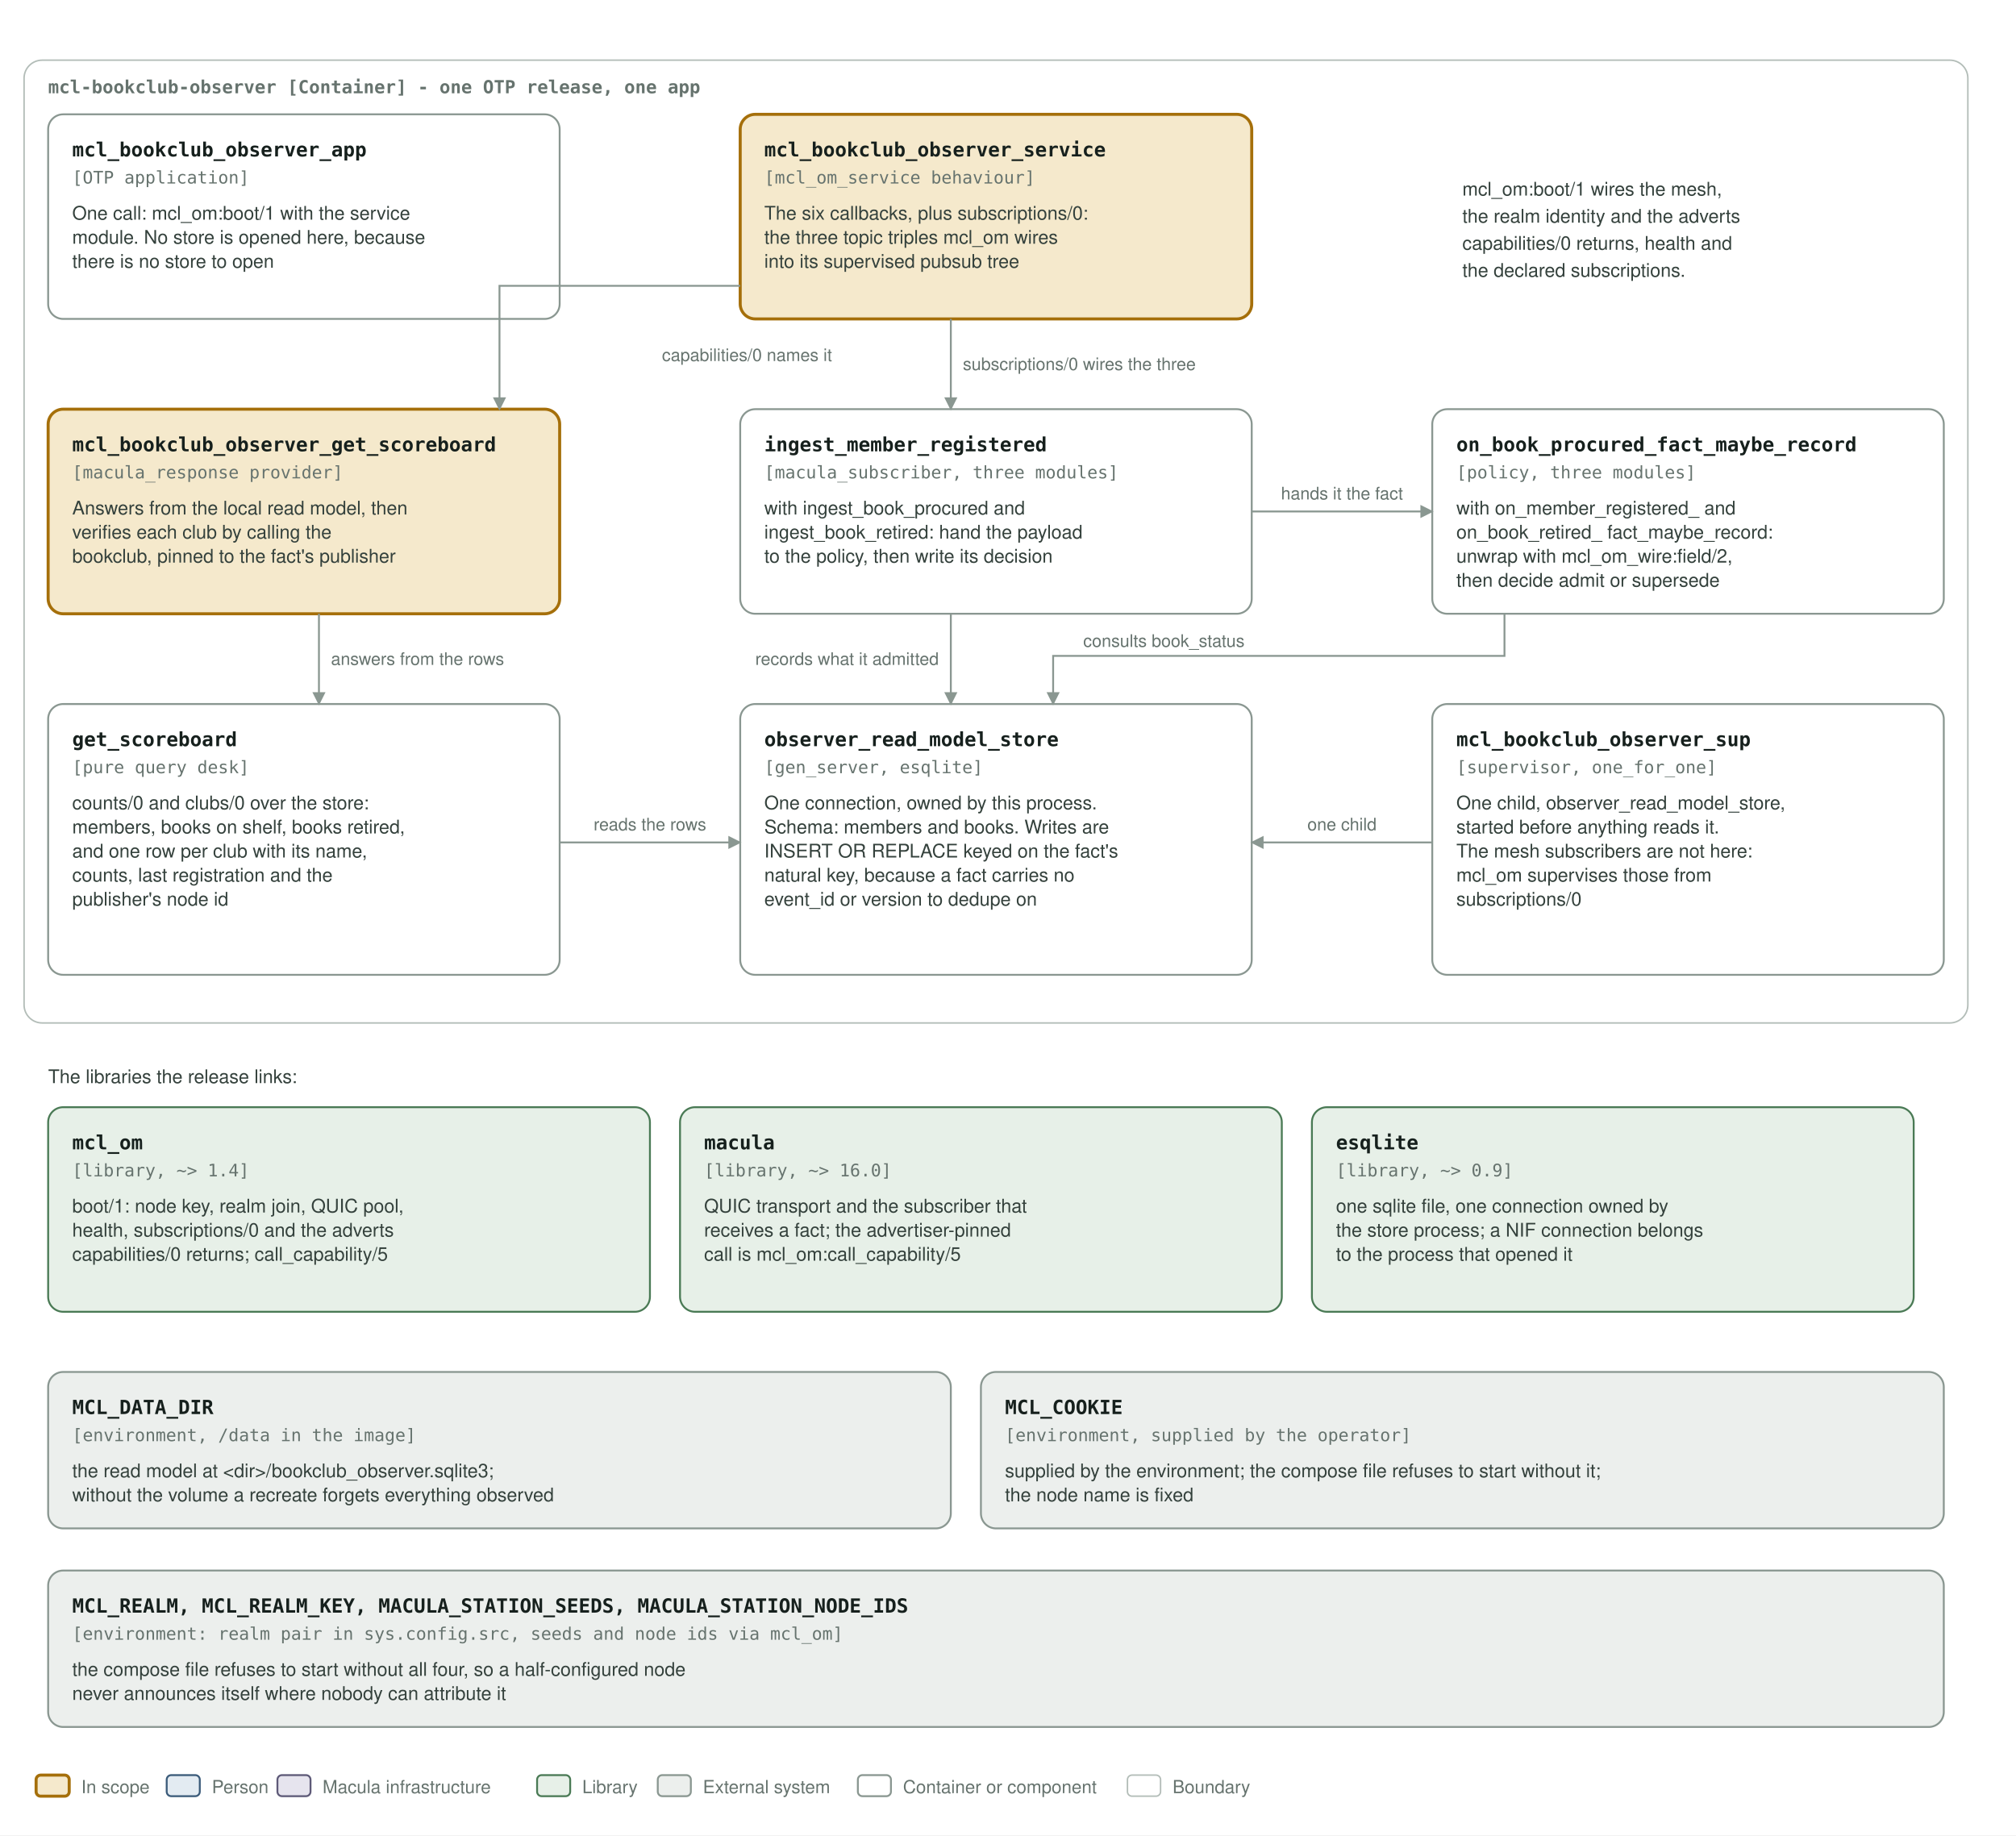
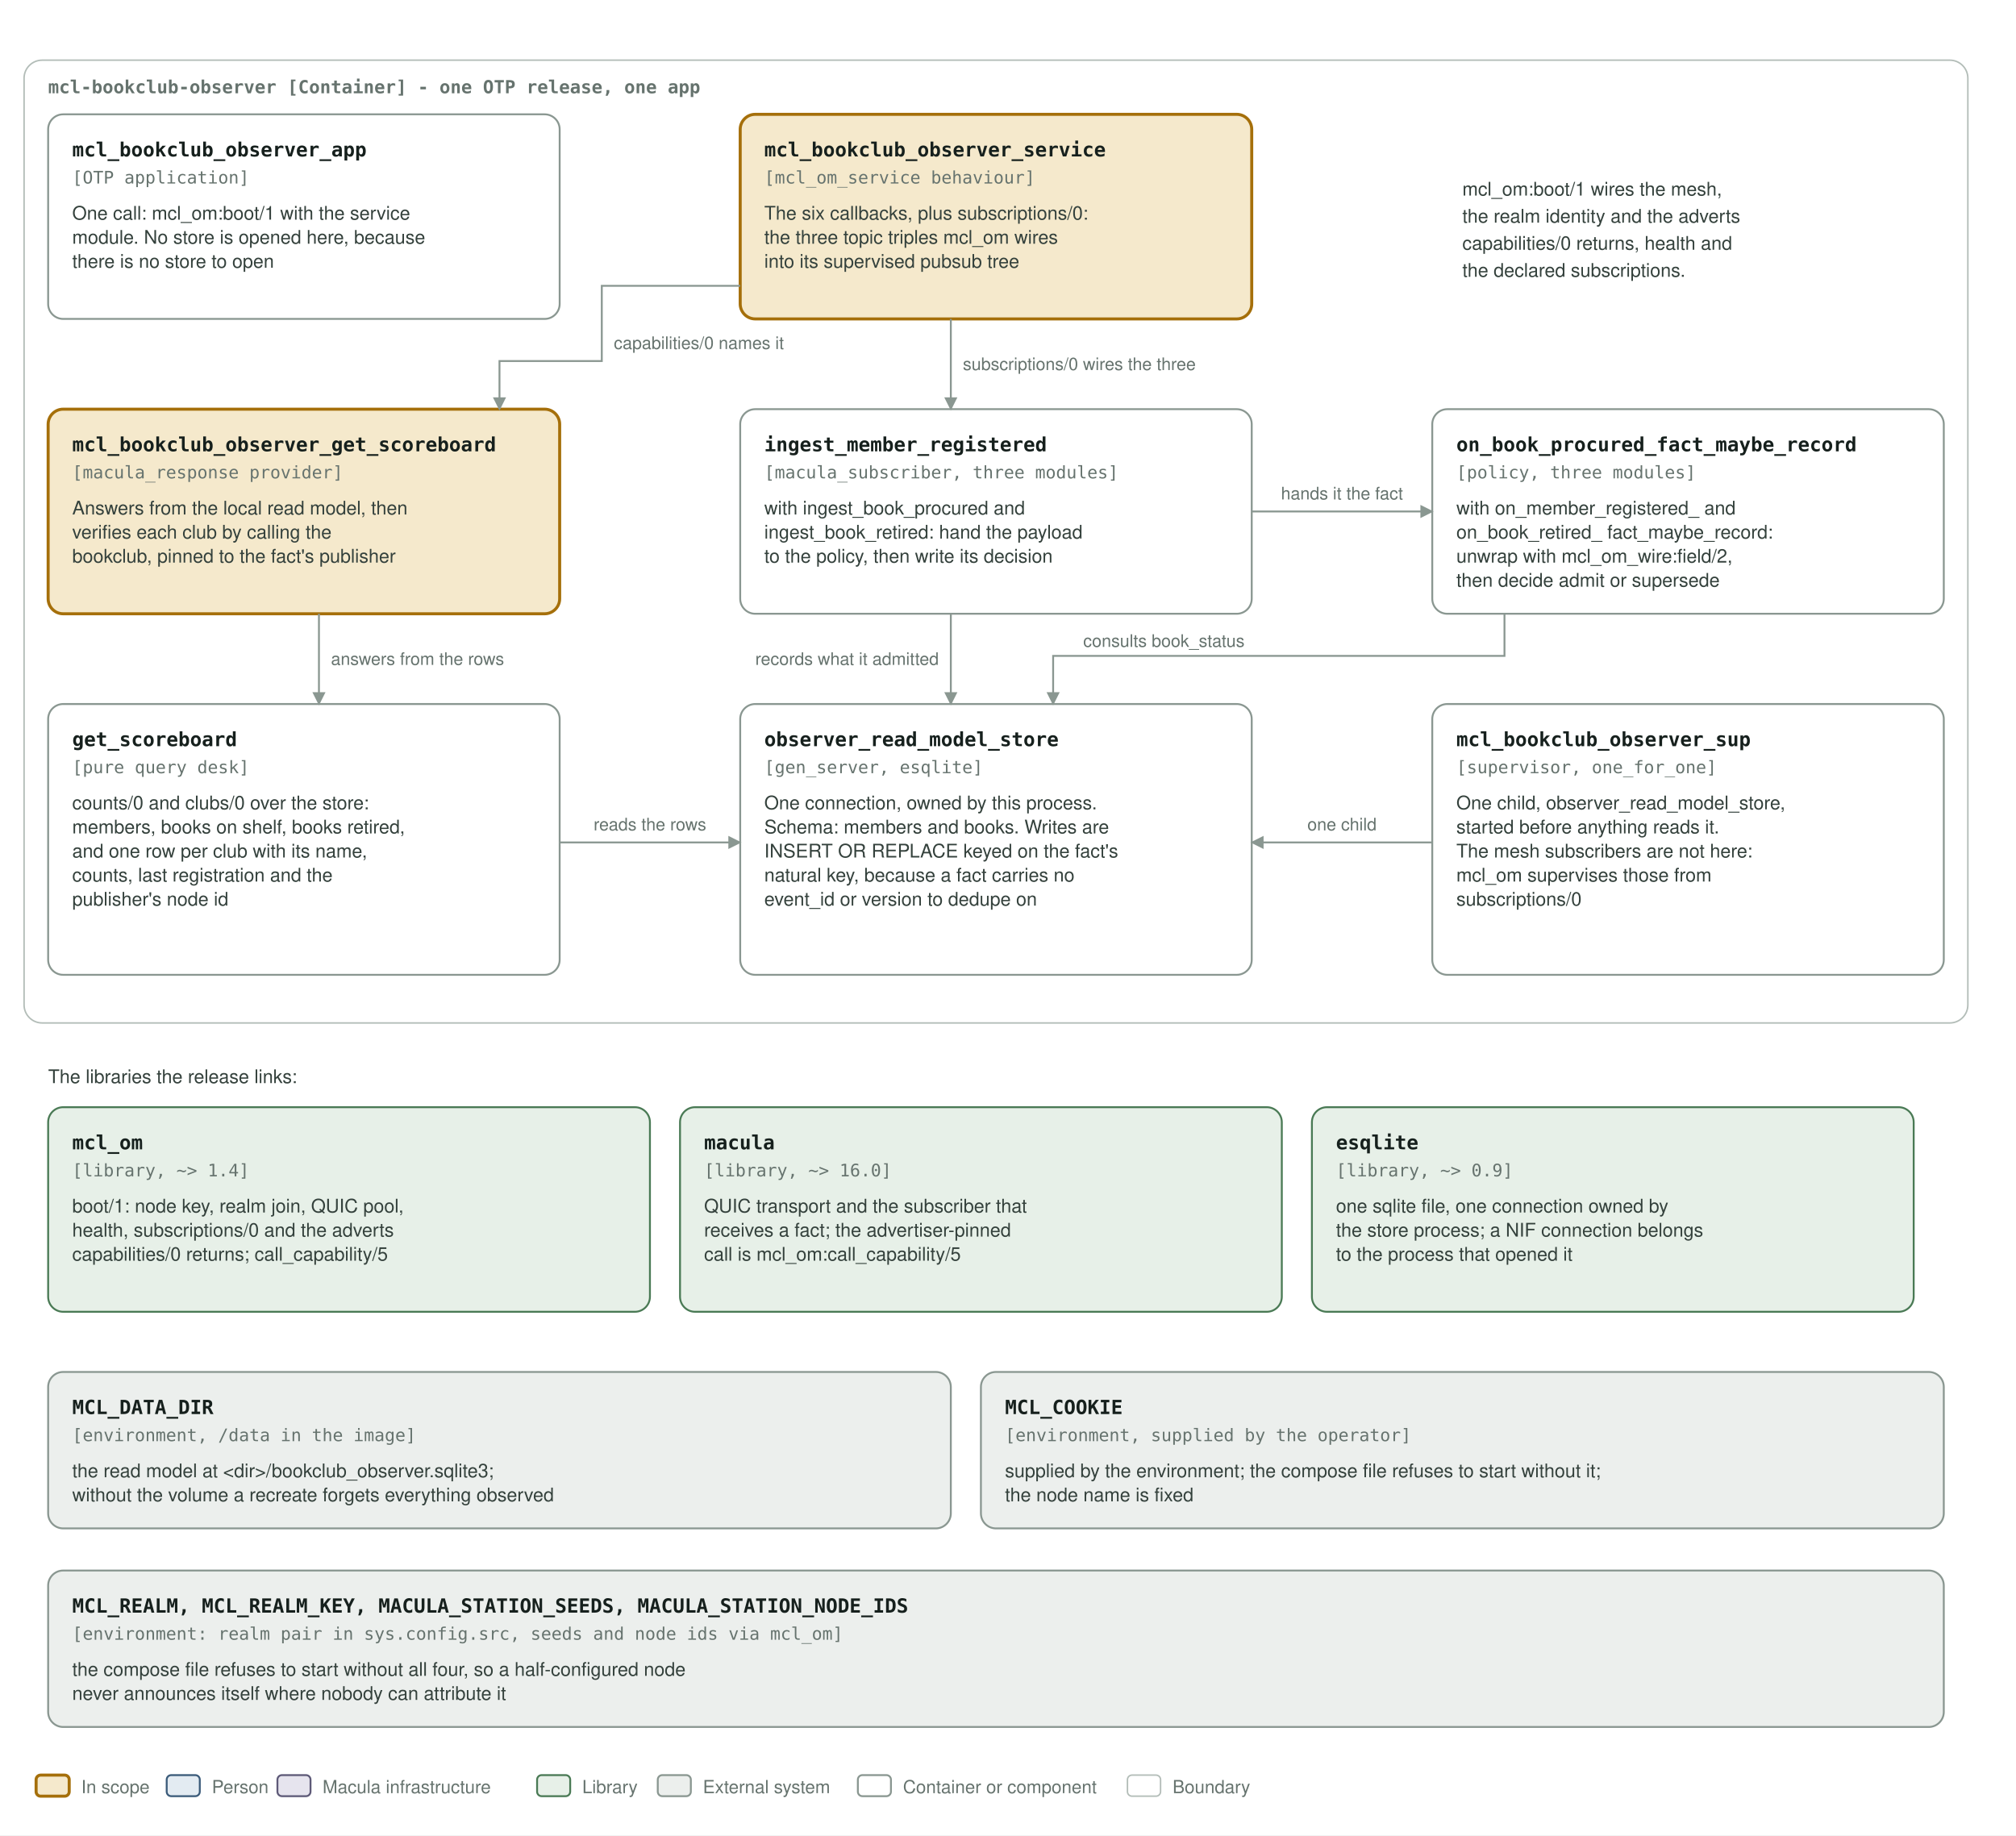
<svg xmlns="http://www.w3.org/2000/svg" viewBox="0 0 1340 1220" role="img" aria-label="mcl-bookclub-observer components">
  <style>
.t-name { font-family: "Atkinson Hyperlegible", "Segoe UI", system-ui, -apple-system, Helvetica, Arial, sans-serif; font-size: 15px; font-weight: 700; }
.t-desc { font-family: "Atkinson Hyperlegible", "Segoe UI", system-ui, -apple-system, Helvetica, Arial, sans-serif; font-size: 12.5px; }
.t-rel { font-family: "Atkinson Hyperlegible", "Segoe UI", system-ui, -apple-system, Helvetica, Arial, sans-serif; font-size: 11.5px; paint-order: stroke; stroke-width: 4px; stroke-linejoin: round; }
.t-code { font-family: "JetBrains Mono", ui-monospace, Menlo, Consolas, monospace; font-size: 13px; font-weight: 600; }
.t-type { font-family: "JetBrains Mono", ui-monospace, Menlo, Consolas, monospace; font-size: 11.5px; }
.t-bound { font-family: "JetBrains Mono", ui-monospace, Menlo, Consolas, monospace; font-size: 12px; font-weight: 600; }
.t-leg { font-family: "Atkinson Hyperlegible", "Segoe UI", system-ui, -apple-system, Helvetica, Arial, sans-serif; font-size: 12px; }
.edge { fill: none; stroke-width: 1.25; }
.edge-later { fill: none; stroke-width: 1.25; stroke-dasharray: 5 4; }
.bg { fill: #FFFFFF; }
.b-sys { fill: #F5E9CC; stroke: #A56F0A; stroke-width: 2; }
.b-per { fill: #E3EBF2; stroke: #3B5B7A; stroke-width: 1.25; }
.b-mac { fill: #E6E4EE; stroke: #5E5A78; stroke-width: 1.25; }
.b-lib { fill: #E7F0E8; stroke: #4A7A55; stroke-width: 1.25; }
.b-ext { fill: #ECEFED; stroke: #8A9791; stroke-width: 1.25; }
.b-cmp { fill: #FFFFFF; stroke: #8A9791; stroke-width: 1.25; }
.b-later { fill: none; stroke: #8A9791; stroke-width: 1.25; stroke-dasharray: 5 4; }
.bound { fill: none; stroke: #B3BDB8; stroke-width: 1; }
.head { fill: #3B5B7A; }
.t-name, .t-code { fill: #16201D; }
.t-type, .t-bound, .t-leg { fill: #66736E; }
.t-desc { fill: #34413C; }
.t-rel { fill: #66736E; stroke: #FFFFFF; }
.edge, .edge-later { stroke: #8A9791; }
.arrowhead { fill: #8A9791; }
@media (prefers-color-scheme: dark) {
.bg { fill: #171F1C; }
.b-sys { fill: #3A2E13; stroke: #E3AA3C; }
.b-per { fill: #1D2A36; stroke: #8EB4D8; }
.b-mac { fill: #26243A; stroke: #A9A4C8; }
.b-lib { fill: #1A241C; stroke: #8FBE9B; }
.b-ext { fill: #1C2421; stroke: #7D8B85; }
.b-cmp { fill: #171F1C; stroke: #7D8B85; }
.b-later { stroke: #7D8B85; }
.bound { stroke: #4A5752; }
.head { fill: #8EB4D8; }
.t-name, .t-code { fill: #E6ECE9; }
.t-type, .t-bound, .t-leg { fill: #93A09A; }
.t-desc { fill: #C3CDC8; }
.t-rel { fill: #93A09A; stroke: #171F1C; }
.edge, .edge-later { stroke: #7D8B85; }
.arrowhead { fill: #7D8B85; }
}
</style>
  <defs>
    <marker id="a" viewBox="0 0 10 10" refX="9" refY="5" markerWidth="7" markerHeight="7" orient="auto-start-reverse">
      <path class="arrowhead" d="M0 0L10 5L0 10z" />
    </marker>
  </defs>
  <rect class="bg" x="0" y="0" width="1340" height="1220" />
  <rect class="bound" x="16" y="40" width="1292" height="640" rx="12" />
  <text class="t-bound" x="32" y="62">mcl-bookclub-observer [Container] - one OTP release, one app</text>
  <rect class="b-cmp" x="32" y="76" width="340" height="136" rx="10" />
  <text class="t-code" x="48" y="104">mcl_bookclub_observer_app</text>
  <text class="t-type" x="48" y="122">[OTP application]</text>
  <text class="t-desc" x="48" y="146">One call: mcl_om:boot/1 with the service</text>
  <text class="t-desc" x="48" y="162">module. No store is opened here, because</text>
  <text class="t-desc" x="48" y="178">there is no store to open</text>
  <rect class="b-sys" x="492" y="76" width="340" height="136" rx="10" />
  <text class="t-code" x="508" y="104">mcl_bookclub_observer_service</text>
  <text class="t-type" x="508" y="122">[mcl_om_service behaviour]</text>
  <text class="t-desc" x="508" y="146">The six callbacks, plus subscriptions/0:</text>
  <text class="t-desc" x="508" y="162">the three topic triples mcl_om wires</text>
  <text class="t-desc" x="508" y="178">into its supervised pubsub tree</text>
  <text class="t-desc" x="972" y="130">mcl_om:boot/1 wires the mesh,</text>
  <text class="t-desc" x="972" y="148">the realm identity and the adverts</text>
  <text class="t-desc" x="972" y="166">capabilities/0 returns, health and</text>
  <text class="t-desc" x="972" y="184">the declared subscriptions.</text>
  <rect class="b-sys" x="32" y="272" width="340" height="136" rx="10" />
  <text class="t-code" x="48" y="300">mcl_bookclub_observer_get_scoreboard</text>
  <text class="t-type" x="48" y="318">[macula_response provider]</text>
  <text class="t-desc" x="48" y="342">Answers from the local read model, then</text>
  <text class="t-desc" x="48" y="358">verifies each club by calling the</text>
  <text class="t-desc" x="48" y="374">bookclub, pinned to the fact's publisher</text>
  <rect class="b-cmp" x="492" y="272" width="340" height="136" rx="10" />
  <text class="t-code" x="508" y="300">ingest_member_registered</text>
  <text class="t-type" x="508" y="318">[macula_subscriber, three modules]</text>
  <text class="t-desc" x="508" y="342">with ingest_book_procured and</text>
  <text class="t-desc" x="508" y="358">ingest_book_retired: hand the payload</text>
  <text class="t-desc" x="508" y="374">to the policy, then write its decision</text>
  <rect class="b-cmp" x="952" y="272" width="340" height="136" rx="10" />
  <text class="t-code" x="968" y="300">on_book_procured_fact_maybe_record</text>
  <text class="t-type" x="968" y="318">[policy, three modules]</text>
  <text class="t-desc" x="968" y="342">with on_member_registered_ and</text>
  <text class="t-desc" x="968" y="358">on_book_retired_ fact_maybe_record:</text>
  <text class="t-desc" x="968" y="374">unwrap with mcl_om_wire:field/2,</text>
  <text class="t-desc" x="968" y="390">then decide admit or supersede</text>
  <rect class="b-cmp" x="32" y="468" width="340" height="180" rx="10" />
  <text class="t-code" x="48" y="496">get_scoreboard</text>
  <text class="t-type" x="48" y="514">[pure query desk]</text>
  <text class="t-desc" x="48" y="538">counts/0 and clubs/0 over the store:</text>
  <text class="t-desc" x="48" y="554">members, books on shelf, books retired,</text>
  <text class="t-desc" x="48" y="570">and one row per club with its name,</text>
  <text class="t-desc" x="48" y="586">counts, last registration and the</text>
  <text class="t-desc" x="48" y="602">publisher's node id</text>
  <rect class="b-cmp" x="492" y="468" width="340" height="180" rx="10" />
  <text class="t-code" x="508" y="496">observer_read_model_store</text>
  <text class="t-type" x="508" y="514">[gen_server, esqlite]</text>
  <text class="t-desc" x="508" y="538">One connection, owned by this process.</text>
  <text class="t-desc" x="508" y="554">Schema: members and books. Writes are</text>
  <text class="t-desc" x="508" y="570">INSERT OR REPLACE keyed on the fact's</text>
  <text class="t-desc" x="508" y="586">natural key, because a fact carries no</text>
  <text class="t-desc" x="508" y="602">event_id or version to dedupe on</text>
  <rect class="b-cmp" x="952" y="468" width="340" height="180" rx="10" />
  <text class="t-code" x="968" y="496">mcl_bookclub_observer_sup</text>
  <text class="t-type" x="968" y="514">[supervisor, one_for_one]</text>
  <text class="t-desc" x="968" y="538">One child, observer_read_model_store,</text>
  <text class="t-desc" x="968" y="554">started before anything reads it.</text>
  <text class="t-desc" x="968" y="570">The mesh subscribers are not here:</text>
  <text class="t-desc" x="968" y="586">mcl_om supervises those from</text>
  <text class="t-desc" x="968" y="602">subscriptions/0</text>
  <text class="t-desc" x="32" y="720">The libraries the release links:</text>
  <rect class="b-lib" x="32" y="736" width="400" height="136" rx="10" />
  <text class="t-code" x="48" y="764">mcl_om</text>
  <text class="t-type" x="48" y="782">[library, ~&gt; 1.4]</text>
  <text class="t-desc" x="48" y="806">boot/1: node key, realm join, QUIC pool,</text>
  <text class="t-desc" x="48" y="822">health, subscriptions/0 and the adverts</text>
  <text class="t-desc" x="48" y="838">capabilities/0 returns; call_capability/5</text>
  <rect class="b-lib" x="452" y="736" width="400" height="136" rx="10" />
  <text class="t-code" x="468" y="764">macula</text>
  <text class="t-type" x="468" y="782">[library, ~&gt; 16.0]</text>
  <text class="t-desc" x="468" y="806">QUIC transport and the subscriber that</text>
  <text class="t-desc" x="468" y="822">receives a fact; the advertiser-pinned</text>
  <text class="t-desc" x="468" y="838">call is mcl_om:call_capability/5</text>
  <rect class="b-lib" x="872" y="736" width="400" height="136" rx="10" />
  <text class="t-code" x="888" y="764">esqlite</text>
  <text class="t-type" x="888" y="782">[library, ~&gt; 0.9]</text>
  <text class="t-desc" x="888" y="806">one sqlite file, one connection owned by</text>
  <text class="t-desc" x="888" y="822">the store process; a NIF connection belongs</text>
  <text class="t-desc" x="888" y="838">to the process that opened it</text>
  <rect class="b-ext" x="32" y="912" width="600" height="104" rx="10" />
  <text class="t-code" x="48" y="940">MCL_DATA_DIR</text>
  <text class="t-type" x="48" y="958">[environment, /data in the image]</text>
  <text class="t-desc" x="48" y="982">the read model at &lt;dir&gt;/bookclub_observer.sqlite3;</text>
  <text class="t-desc" x="48" y="998">without the volume a recreate forgets everything observed</text>
  <rect class="b-ext" x="652" y="912" width="640" height="104" rx="10" />
  <text class="t-code" x="668" y="940">MCL_COOKIE</text>
  <text class="t-type" x="668" y="958">[environment, supplied by the operator]</text>
  <text class="t-desc" x="668" y="982">supplied by the environment; the compose file refuses to start without it;</text>
  <text class="t-desc" x="668" y="998">the node name is fixed</text>
  <rect class="b-ext" x="32" y="1044" width="1260" height="104" rx="10" />
  <text class="t-code" x="48" y="1072">MCL_REALM, MCL_REALM_KEY, MACULA_STATION_SEEDS, MACULA_STATION_NODE_IDS</text>
  <text class="t-type" x="48" y="1090">[environment: realm pair in sys.config.src, seeds and node ids via mcl_om]</text>
  <text class="t-desc" x="48" y="1114">the compose file refuses to start without all four, so a half-configured node</text>
  <text class="t-desc" x="48" y="1130">never announces itself where nobody can attribute it</text>
-   <path class="edge" d="M492 190H332V272" marker-end="url(#a)" />
-   <text class="t-rel" x="440" y="240">capabilities/0 names it</text>
+   <path class="edge" d="M492 190H400V240H332V272" marker-end="url(#a)" />
+   <text class="t-rel" x="408" y="232">capabilities/0 names it</text>
  <path class="edge" d="M632 212V272" marker-end="url(#a)" />
  <text class="t-rel" x="640" y="246">subscriptions/0 wires the three</text>
  <path class="edge" d="M832 340H952" marker-end="url(#a)" />
  <text class="t-rel" x="892" y="332" text-anchor="middle">hands it the fact</text>
  <path class="edge" d="M212 408V468" marker-end="url(#a)" />
  <text class="t-rel" x="220" y="442">answers from the rows</text>
  <path class="edge" d="M632 408V468" marker-end="url(#a)" />
  <text class="t-rel" x="624" y="442" text-anchor="end">records what it admitted</text>
  <path class="edge" d="M1000 408V436H700V468" marker-end="url(#a)" />
  <text class="t-rel" x="720" y="430">consults book_status</text>
  <path class="edge" d="M372 560H492" marker-end="url(#a)" />
  <text class="t-rel" x="432" y="552" text-anchor="middle">reads the rows</text>
  <path class="edge" d="M952 560H832" marker-end="url(#a)" />
  <text class="t-rel" x="892" y="552" text-anchor="middle">one child</text>
  <rect class="b-sys" x="24" y="1180" width="22" height="14" rx="3" />
  <text class="t-leg" x="54" y="1192">In scope</text>
  <rect class="b-per" x="110.8" y="1180" width="22" height="14" rx="3" />
  <text class="t-leg" x="140.8" y="1192">Person</text>
  <rect class="b-mac" x="184.4" y="1180" width="22" height="14" rx="3" />
  <text class="t-leg" x="214.4" y="1192">Macula infrastructure</text>
  <rect class="b-lib" x="357.0" y="1180" width="22" height="14" rx="3" />
  <text class="t-leg" x="387.0" y="1192">Library</text>
  <rect class="b-ext" x="437.2" y="1180" width="22" height="14" rx="3" />
  <text class="t-leg" x="467.2" y="1192">External system</text>
  <rect class="b-cmp" x="570.2" y="1180" width="22" height="14" rx="3" />
  <text class="t-leg" x="600.2" y="1192">Container or component</text>
  <rect class="bound" x="749.4" y="1180" width="22" height="14" rx="3" />
  <text class="t-leg" x="779.4" y="1192">Boundary</text>
</svg>
